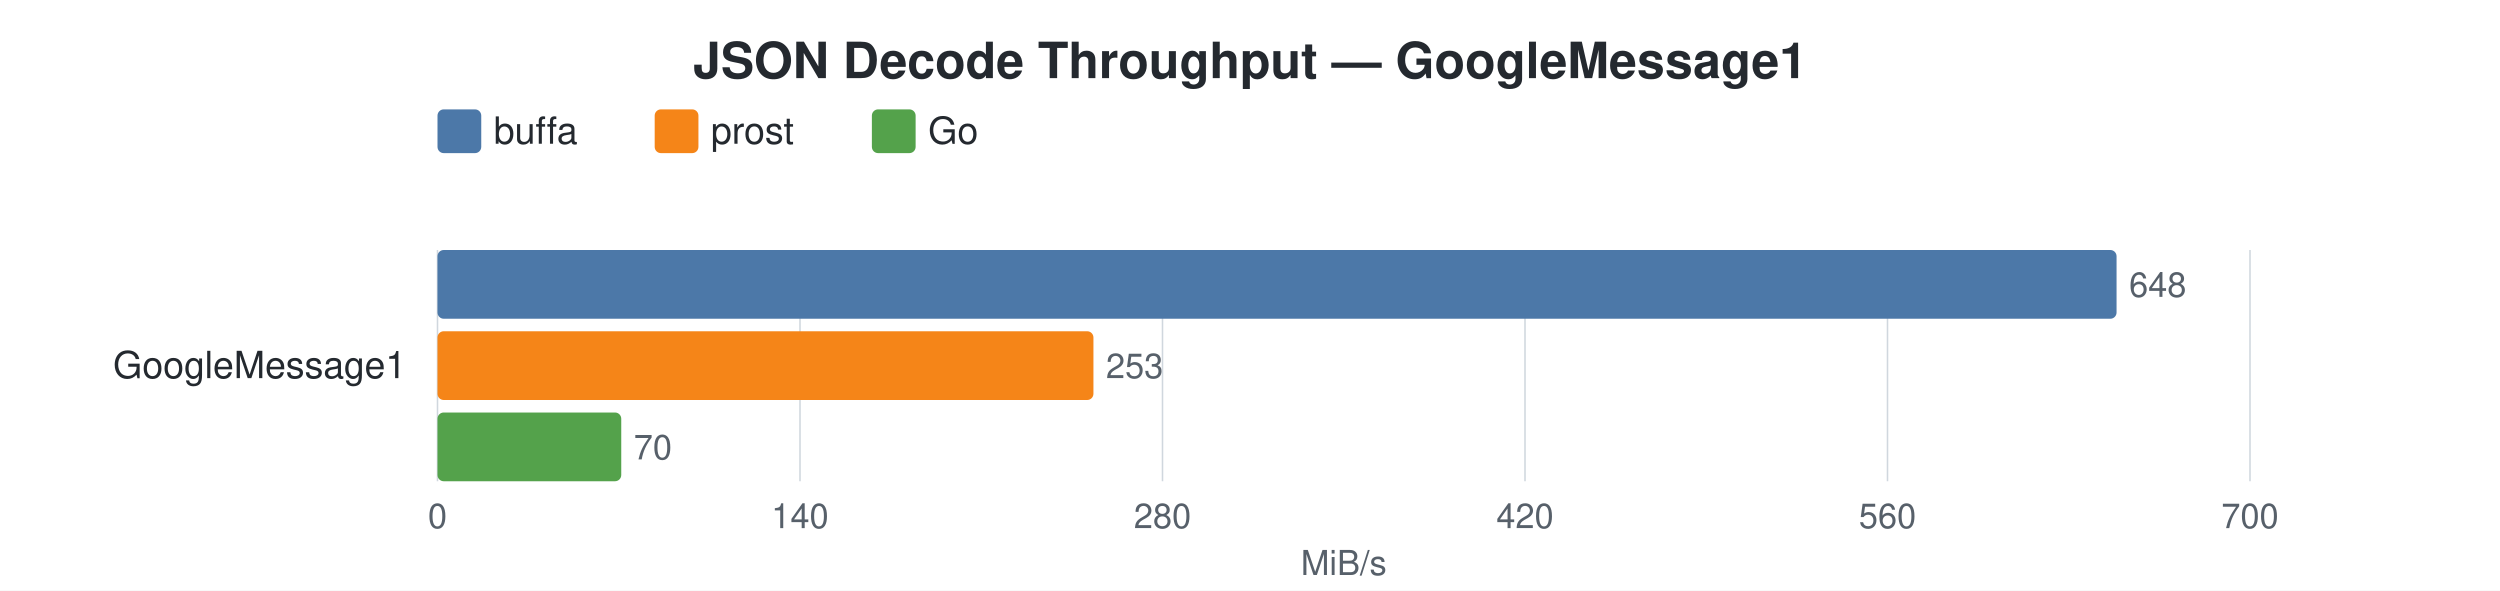
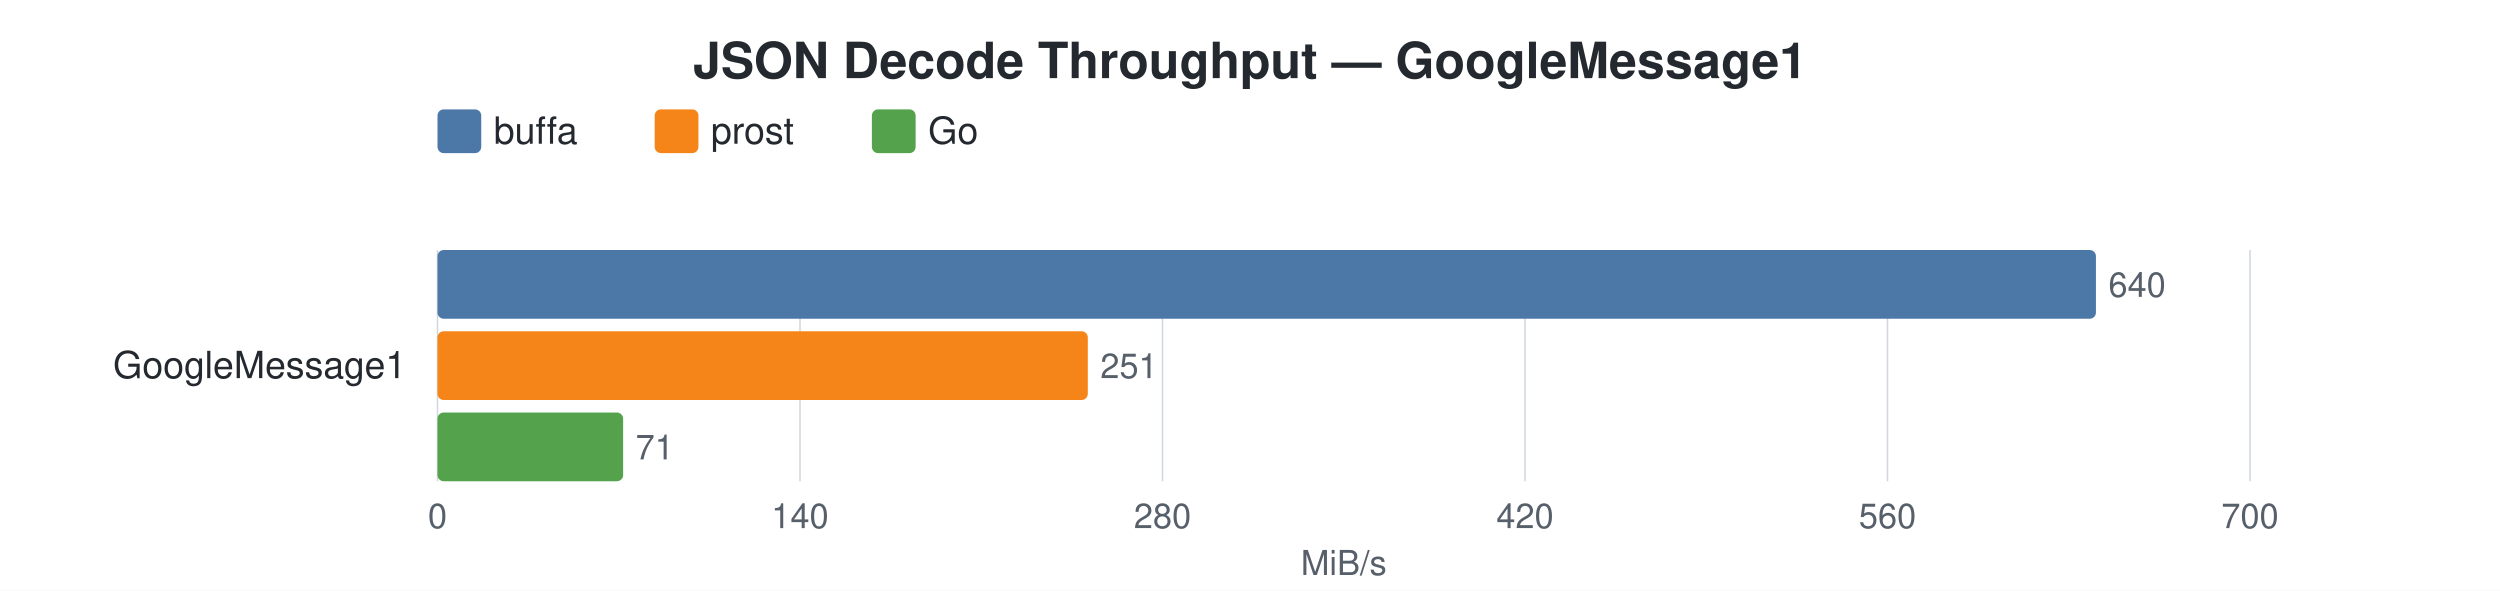
<svg xmlns="http://www.w3.org/2000/svg" width="800" height="189" viewBox="0 0 800 189">
  <style>
    text { font-family: -apple-system, BlinkMacSystemFont, "Segoe UI", Helvetica, Arial, sans-serif; }
    .title { font-size: 16px; font-weight: 600; fill: #24292f; }
    .label { font-size: 12px; fill: #24292f; }
    .value { font-size: 11px; fill: #57606a; }
    .axis-label { font-size: 11px; fill: #57606a; }
    .legend-text { font-size: 12px; fill: #24292f; }
    .grid { stroke: #d0d7de; stroke-width: 0.5; }
  </style>
  <rect width="100%" height="100%" fill="white" />
  <text x="400.0" y="25" text-anchor="middle" class="title">JSON Decode Throughput — GoogleMessage1</text>
  <rect x="140" y="35" width="14" height="14" rx="2" fill="#4C78A8" />
  <text x="158" y="46" class="legend-text">buffa</text>
  <rect x="209.5" y="35" width="14" height="14" rx="2" fill="#F58518" />
  <text x="227.5" y="46" class="legend-text">prost</text>
  <rect x="279.0" y="35" width="14" height="14" rx="2" fill="#54A24B" />
  <text x="297.0" y="46" class="legend-text">Go</text>
  <line x1="140.0" y1="80" x2="140.0" y2="154" class="grid" />
  <text x="140.0" y="169" text-anchor="middle" class="axis-label">0</text>
  <line x1="256.0" y1="80" x2="256.0" y2="154" class="grid" />
  <text x="256.0" y="169" text-anchor="middle" class="axis-label">140</text>
  <line x1="372.0" y1="80" x2="372.0" y2="154" class="grid" />
  <text x="372.0" y="169" text-anchor="middle" class="axis-label">280</text>
  <line x1="488.0" y1="80" x2="488.0" y2="154" class="grid" />
  <text x="488.0" y="169" text-anchor="middle" class="axis-label">420</text>
  <line x1="604.0" y1="80" x2="604.0" y2="154" class="grid" />
  <text x="604.0" y="169" text-anchor="middle" class="axis-label">560</text>
  <line x1="720.0" y1="80" x2="720.0" y2="154" class="grid" />
  <text x="720.0" y="169" text-anchor="middle" class="axis-label">700</text>
  <text x="430.0" y="184" text-anchor="middle" class="axis-label">MiB/s</text>
  <text x="130" y="121.0" text-anchor="end" class="label">GoogleMessage1</text>
-   <rect x="140" y="80.0" width="537.3" height="22" rx="2" fill="#4C78A8" />
-   <text x="681.3" y="95.0" class="value">648</text>
-   <rect x="140" y="106.0" width="209.9" height="22" rx="2" fill="#F58518" />
-   <text x="353.9" y="121.0" class="value">253</text>
-   <rect x="140" y="132.0" width="58.8" height="22" rx="2" fill="#54A24B" />
-   <text x="202.8" y="147.0" class="value">70</text>
+   <rect x="140" y="80.0" width="530.7" height="22" rx="2" fill="#4C78A8" />
+   <text x="674.7" y="95.0" class="value">640</text>
+   <rect x="140" y="106.0" width="208.1" height="22" rx="2" fill="#F58518" />
+   <text x="352.1" y="121.0" class="value">251</text>
+   <rect x="140" y="132.0" width="59.4" height="22" rx="2" fill="#54A24B" />
+   <text x="203.4" y="147.0" class="value">71</text>
</svg>
